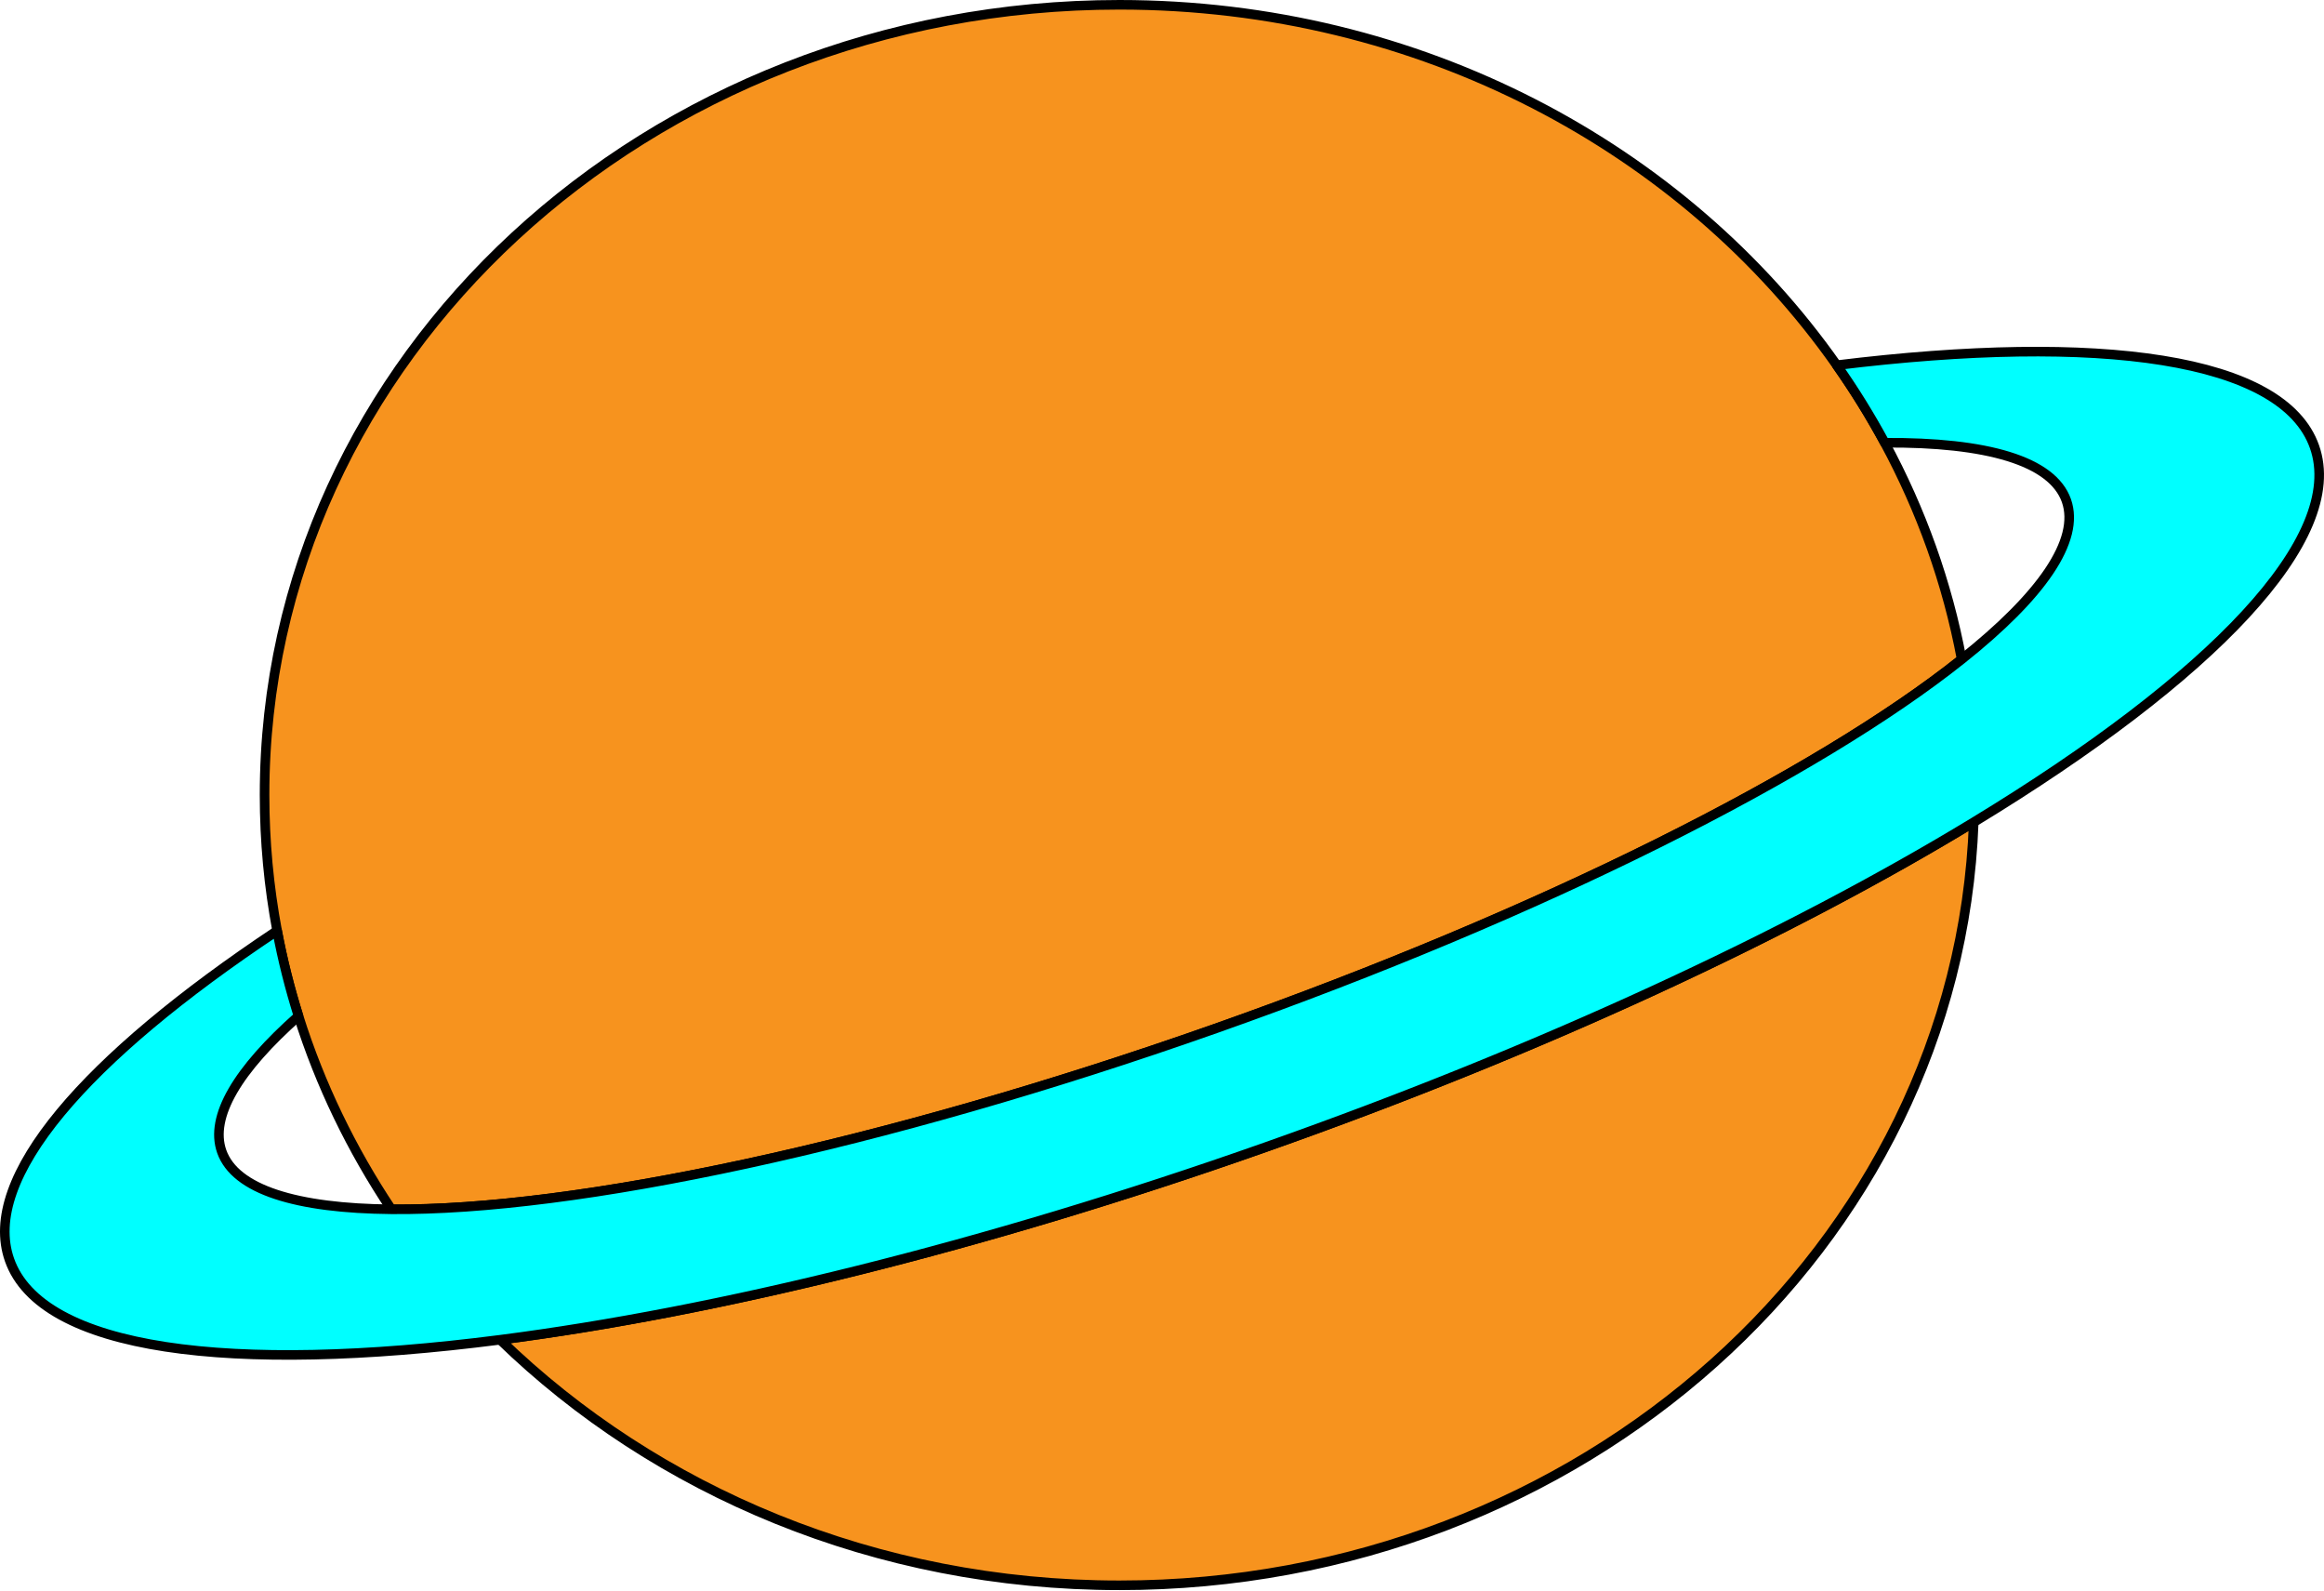
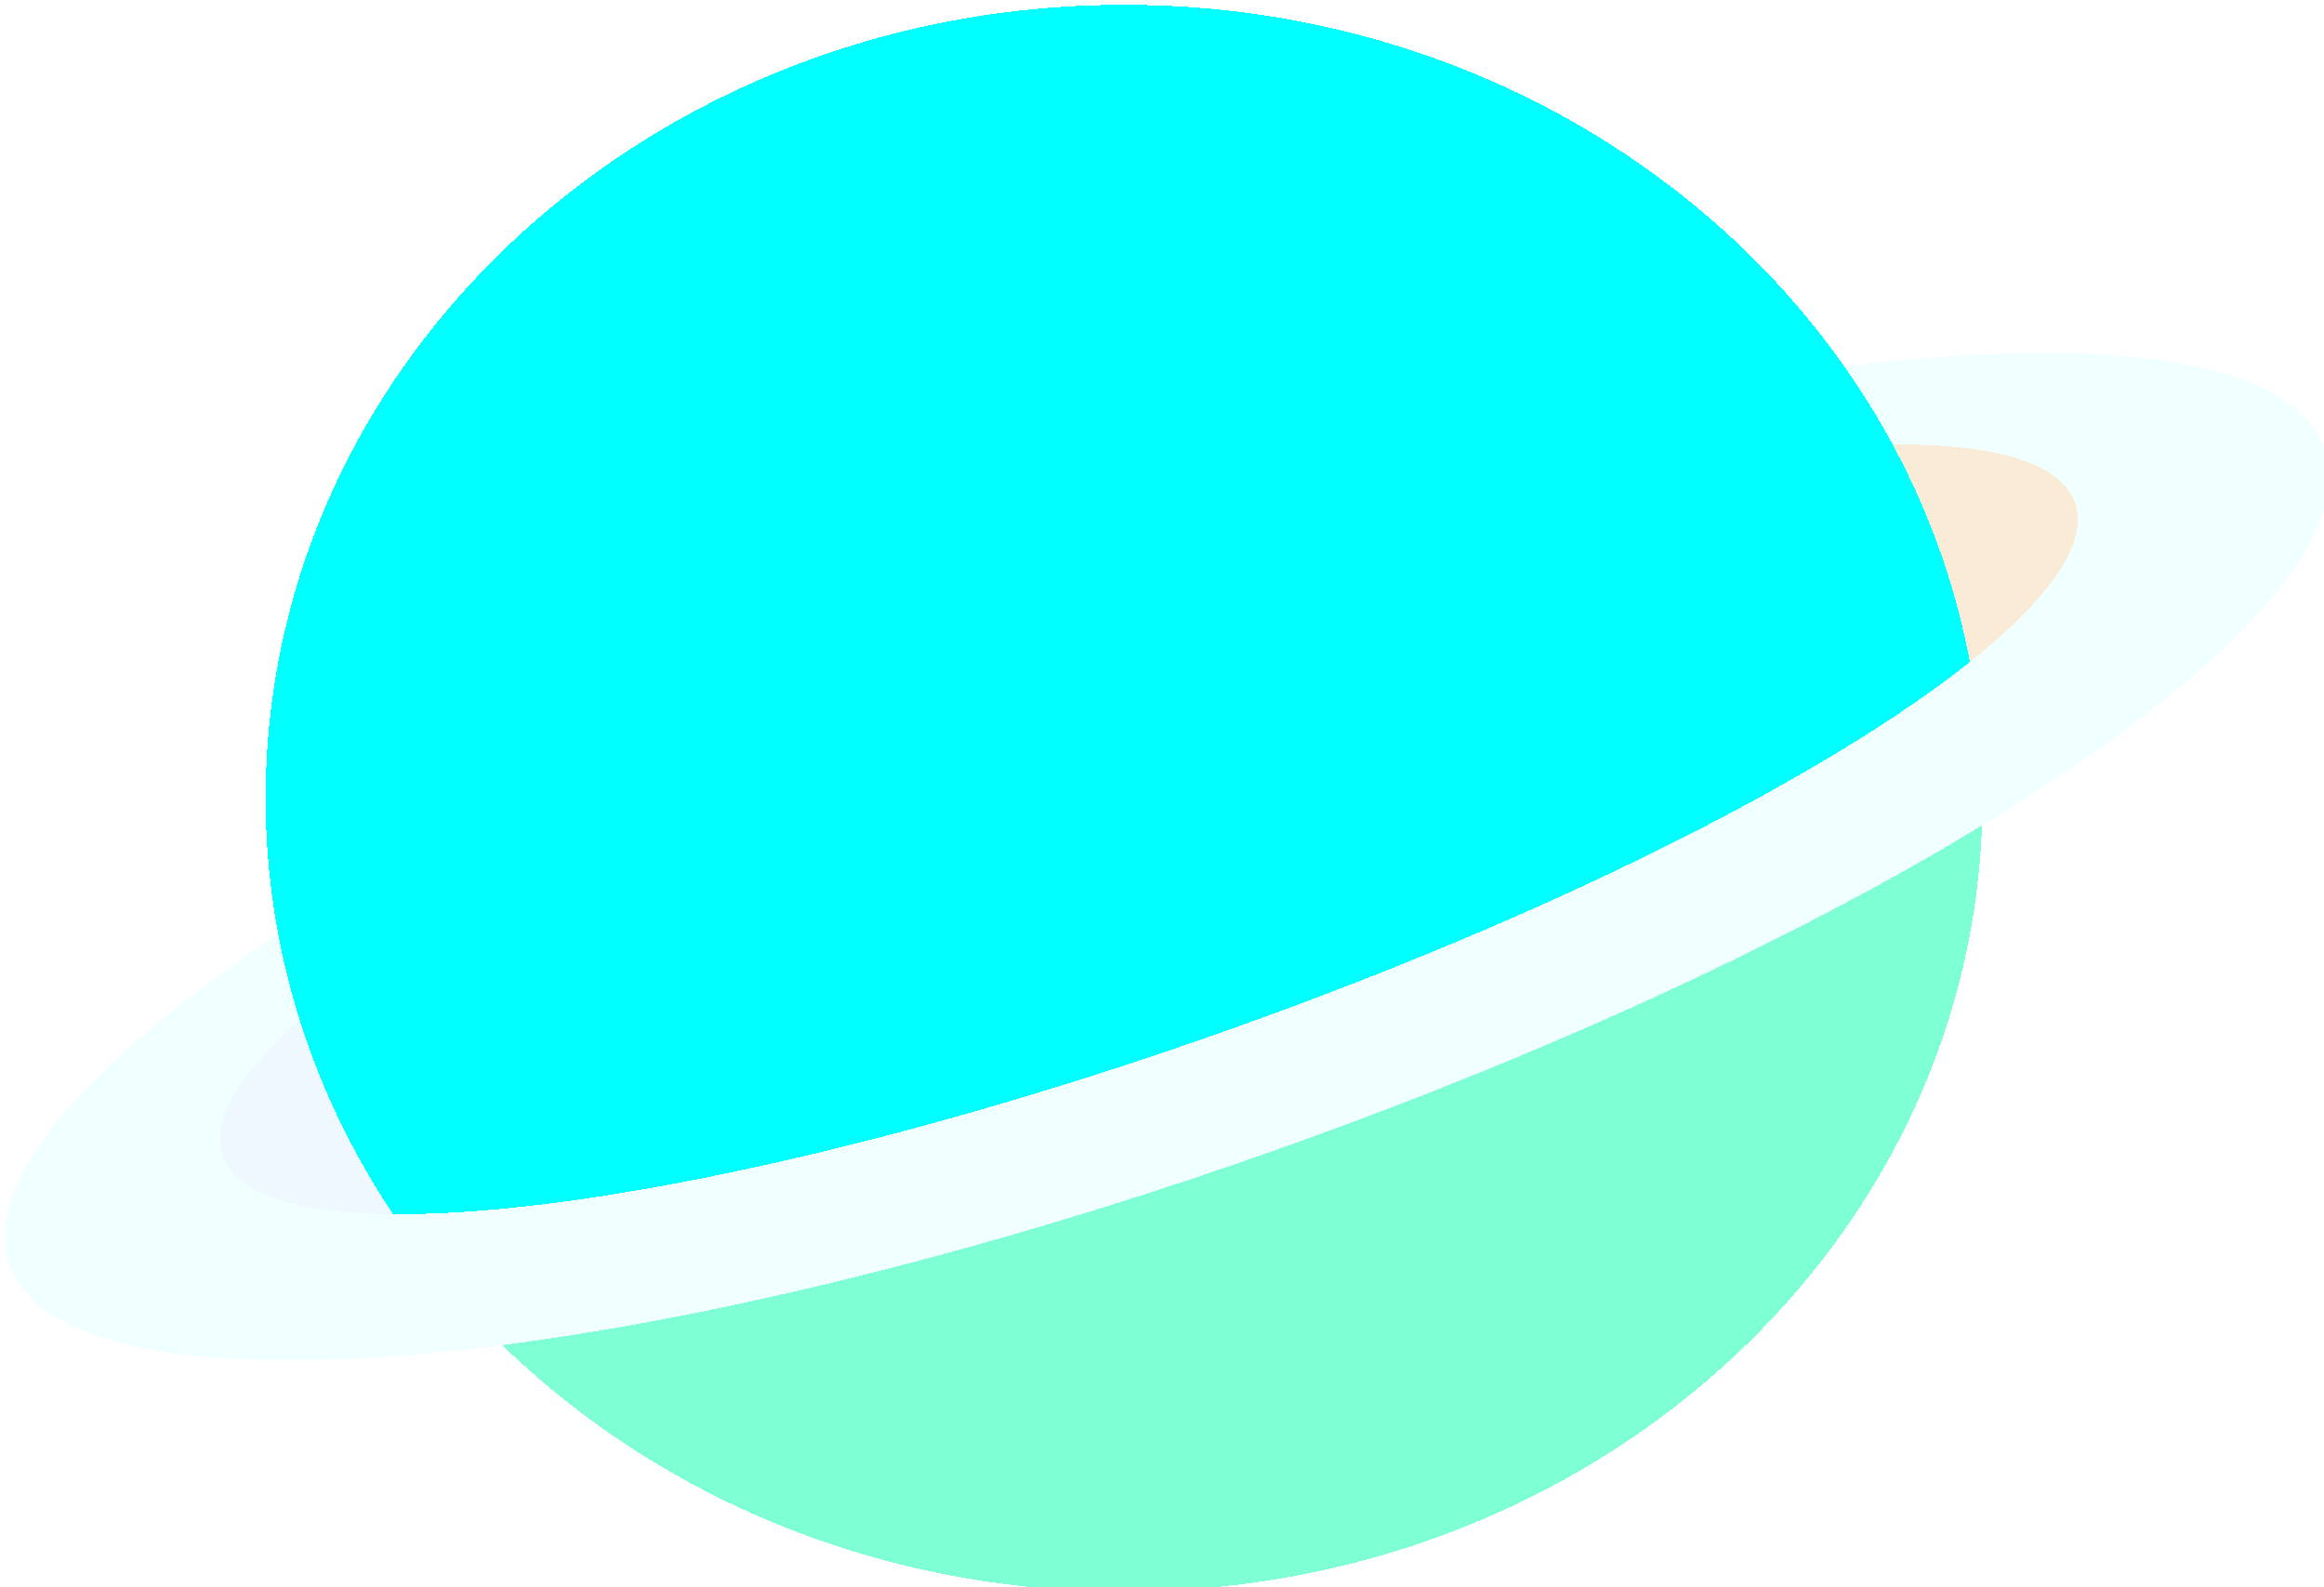
- <svg xmlns="http://www.w3.org/2000/svg" id="Layer_2" viewBox="0 0 242.466 165.85">
-   <defs>
-     <style>
-       .cls-1 {
-         fill: none;
-       }
- 
-       .cls-2 {
-         fill: aqua;
-       }
- 
-       .cls-2, .cls-3 {
-         stroke: #000;
-         stroke-linecap: round;
-         stroke-linejoin: round;
-       }
- 
-       .cls-3 {
-         fill: #f7931e;
-       }
-     </style>
-   </defs>
-   <g id="Layer_1-2" data-name="Layer_1">
-     <path class="cls-1" d="M40.832,126.13c-9.91-.09-16.29-2.04-17.7-6.03-1.28-3.64,1.7-8.53,8.01-14.12,2.26,7.17,5.54,13.93,9.69,20.15Z" />
-     <path class="cls-1" d="M204.662,68.77c-1.49-7.98-4.23-15.57-8.02-22.59,10.62-.07,17.48,1.88,18.95,6.04,1.46,4.16-2.64,9.96-10.93,16.55Z" />
-     <path class="cls-3" d="M204.662,68.77c-14.98,11.93-43.64,26.44-77.85,38.51-34.94,12.32-66.97,19.02-85.98,18.85-4.15-6.22-7.43-12.98-9.69-20.15-.91-2.9-1.66-5.87-2.23-8.9-.86-4.6-1.31-9.33-1.31-14.16C27.602,37.4,67.532.5,116.792.5c31.36,0,58.94,14.96,74.84,37.59,1.83,2.6,3.5,5.3,5.01,8.09,3.79,7.02,6.53,14.61,8.02,22.59Z" />
-     <path class="cls-3" d="M205.922,85.76c-1.62,44.21-40.9,79.59-89.13,79.59-25.43,0-48.37-9.84-64.61-25.61,22.48-2.89,50.41-9.7,79.86-20.09,28.98-10.22,54.65-22.21,73.88-33.89Z" />
-     <path class="cls-2" d="M205.922,85.76c-19.23,11.68-44.9,23.67-73.88,33.89-29.45,10.39-57.38,17.2-79.86,20.09-28.22,3.63-47.87,1.09-51.19-8.33-3-8.52,7.9-21.02,27.92-34.33.57,3.03,1.32,6,2.23,8.9-6.31,5.59-9.29,10.48-8.01,14.12,1.41,3.99,7.79,5.94,17.7,6.03,19.01.17,51.04-6.53,85.98-18.85,34.21-12.07,62.87-26.58,77.85-38.51,8.29-6.59,12.39-12.39,10.93-16.55-1.47-4.16-8.33-6.11-18.95-6.04-1.51-2.79-3.18-5.49-5.01-8.09,27.5-3.38,46.57-.77,49.84,8.5,3.37,9.54-10.73,24.09-35.55,39.17Z" />
+ <svg xmlns="http://www.w3.org/2000/svg" baseProfile="tiny" height="100%" shape-rendering="crispEdges" version="1.2" width="100%">
+   <defs />
+   <g>
+     <path d="M 40.832 126.13 L 39.297 126.1 L 37.822 126.04 L 36.407 125.948 L 35.056 125.824 L 33.768 125.669 L 32.545 125.483 L 31.388 125.264 L 30.299 125.014 L 29.279 124.731 L 28.328 124.416 L 27.449 124.068 L 26.642 123.688 L 25.909 123.275 L 25.251 122.829 L 24.67 122.35 L 24.166 121.838 L 23.741 121.292 L 23.396 120.713 L 23.132 120.1 L 22.95 119.445 L 22.856 118.764 L 22.847 118.059 L 22.924 117.33 L 23.084 116.578 L 23.328 115.803 L 23.653 115.006 L 24.058 114.188 L 24.543 113.349 L 25.106 112.491 L 25.746 111.613 L 26.462 110.717 L 27.253 109.802 L 28.118 108.871 L 29.055 107.923 L 30.063 106.959 L 31.142 105.98 L 31.472 107.001 L 31.815 108.017 L 32.173 109.027 L 32.543 110.032 L 32.928 111.03 L 33.325 112.022 L 33.736 113.009 L 34.161 113.989 L 34.598 114.962 L 35.048 115.93 L 35.511 116.891 L 35.987 117.846 L 36.476 118.794 L 36.978 119.735 L 37.491 120.669 L 38.018 121.597 L 38.556 122.518 L 39.107 123.432 L 39.67 124.338 L 40.245 125.238 L 40.832 126.13" fill="#F0F8FF" stroke="none" stroke-width="2" />
+     <path d="M 204.662 68.77 L 204.461 67.731 L 204.245 66.697 L 204.016 65.668 L 203.772 64.643 L 203.515 63.623 L 203.244 62.608 L 202.96 61.597 L 202.662 60.592 L 202.351 59.592 L 202.026 58.597 L 201.688 57.608 L 201.337 56.624 L 200.974 55.645 L 200.597 54.672 L 200.207 53.705 L 199.805 52.743 L 199.39 51.787 L 198.963 50.837 L 198.523 49.893 L 198.071 48.956 L 197.607 48.024 L 197.13 47.099 L 196.642 46.18 L 198.133 46.184 L 199.573 46.215 L 200.958 46.274 L 202.29 46.361 L 203.566 46.476 L 204.786 46.619 L 205.948 46.79 L 207.052 46.99 L 208.096 47.218 L 209.08 47.475 L 210.001 47.76 L 210.86 48.074 L 211.655 48.417 L 212.386 48.79 L 213.05 49.191 L 213.647 49.622 L 214.177 50.082 L 214.637 50.572 L 215.027 51.091 L 215.346 51.641 L 215.592 52.22 L 215.763 52.825 L 215.859 53.452 L 215.881 54.101 L 215.831 54.77 L 215.708 55.459 L 215.514 56.168 L 215.249 56.895 L 214.916 57.641 L 214.513 58.405 L 214.043 59.187 L 213.507 59.985 L 212.904 60.799 L 212.236 61.63 L 211.505 62.475 L 210.71 63.335 L 209.852 64.209 L 208.934 65.096 L 207.954 65.997 L 206.915 66.909 L 205.818 67.834 L 204.662 68.77 L 204.662 68.77" fill="#FAEBD7" stroke="none" stroke-width="2" />
+     <path d="M 204.662 68.77 L 204.134 69.187 L 203.595 69.606 L 203.045 70.028 L 202.484 70.451 L 201.912 70.876 L 201.33 71.303 L 200.737 71.732 L 200.133 72.162 L 199.519 72.594 L 198.894 73.028 L 198.259 73.464 L 197.614 73.901 L 196.959 74.34 L 196.294 74.78 L 195.618 75.221 L 194.933 75.664 L 194.238 76.108 L 193.533 76.554 L 192.818 77.001 L 192.094 77.449 L 191.36 77.898 L 190.616 78.348 L 189.863 78.799 L 189.101 79.252 L 188.33 79.705 L 187.549 80.159 L 186.759 80.614 L 185.961 81.07 L 185.153 81.526 L 184.336 81.984 L 183.511 82.442 L 182.677 82.9 L 181.834 83.359 L 180.983 83.819 L 180.123 84.279 L 179.255 84.74 L 178.378 85.201 L 177.493 85.662 L 176.6 86.124 L 175.699 86.586 L 174.79 87.048 L 173.873 87.51 L 172.948 87.973 L 172.016 88.435 L 171.075 88.897 L 170.127 89.36 L 169.171 89.822 L 168.208 90.284 L 167.237 90.746 L 166.259 91.208 L 165.274 91.669 L 164.282 92.131 L 163.282 92.591 L 162.276 93.052 L 161.262 93.512 L 160.242 93.971 L 159.215 94.43 L 158.181 94.888 L 157.14 95.346 L 156.093 95.802 L 155.04 96.259 L 153.98 96.714 L 152.913 97.168 L 151.84 97.622 L 150.762 98.075 L 149.677 98.526 L 148.586 98.977 L 147.489 99.427 L 146.386 99.875 L 145.277 100.322 L 144.163 100.768 L 143.043 101.213 L 141.917 101.656 L 140.786 102.099 L 139.65 102.539 L 138.508 102.978 L 137.361 103.416 L 136.208 103.852 L 135.051 104.287 L 133.888 104.72 L 132.721 105.151 L 131.549 105.58 L 130.372 106.008 L 129.19 106.434 L 128.003 106.858 L 126.812 107.28 L 125.608 107.703 L 124.407 108.121 L 123.208 108.534 L 122.012 108.944 L 120.819 109.348 L 119.628 109.748 L 118.44 110.144 L 117.255 110.535 L 116.073 110.922 L 114.894 111.304 L 113.719 111.681 L 112.547 112.054 L 111.378 112.422 L 110.213 112.786 L 109.051 113.145 L 107.893 113.499 L 106.739 113.849 L 105.588 114.194 L 104.442 114.535 L 103.3 114.87 L 102.161 115.201 L 101.028 115.528 L 99.898 115.85 L 98.773 116.167 L 97.652 116.479 L 96.536 116.786 L 95.425 117.089 L 94.318 117.387 L 93.216 117.68 L 92.12 117.969 L 91.028 118.252 L 89.942 118.531 L 88.86 118.805 L 87.785 119.075 L 86.714 119.339 L 85.649 119.598 L 84.59 119.853 L 83.536 120.103 L 82.489 120.348 L 81.447 120.588 L 80.411 120.823 L 79.381 121.053 L 78.358 121.278 L 77.34 121.498 L 76.329 121.714 L 75.325 121.924 L 74.327 122.129 L 73.336 122.33 L 72.351 122.525 L 71.373 122.715 L 70.402 122.901 L 69.438 123.081 L 68.482 123.256 L 67.532 123.426 L 66.59 123.591 L 65.655 123.752 L 64.727 123.906 L 63.808 124.056 L 62.895 124.201 L 61.991 124.341 L 61.094 124.475 L 60.205 124.604 L 59.325 124.729 L 58.452 124.847 L 57.588 124.961 L 56.731 125.07 L 55.884 125.173 L 55.044 125.271 L 54.214 125.364 L 53.392 125.452 L 52.578 125.534 L 51.774 125.612 L 50.979 125.684 L 50.192 125.75 L 49.415 125.812 L 48.647 125.868 L 47.888 125.918 L 47.138 125.964 L 46.399 126.004 L 45.668 126.038 L 44.948 126.068 L 44.237 126.091 L 43.536 126.11 L 42.845 126.123 L 42.164 126.131 L 41.493 126.133 L 40.832 126.13 L 40.245 125.238 L 39.67 124.338 L 39.107 123.432 L 38.556 122.518 L 38.018 121.597 L 37.491 120.669 L 36.978 119.735 L 36.476 118.794 L 35.987 117.846 L 35.511 116.891 L 35.048 115.93 L 34.598 114.962 L 34.161 113.989 L 33.736 113.009 L 33.325 112.022 L 32.928 111.03 L 32.543 110.032 L 32.173 109.027 L 31.815 108.017 L 31.472 107.001 L 31.142 105.98 L 30.808 104.889 L 30.49 103.792 L 30.187 102.688 L 29.899 101.579 L 29.628 100.463 L 29.373 99.341 L 29.134 98.213 L 28.912 97.08 L 28.721 96.016 L 28.544 94.948 L 28.383 93.875 L 28.236 92.798 L 28.104 91.716 L 27.987 90.631 L 27.886 89.541 L 27.799 88.447 L 27.729 87.349 L 27.673 86.247 L 27.634 85.142 L 27.61 84.033 L 27.602 82.92 L 27.607 81.998 L 27.624 81.079 L 27.651 80.163 L 27.689 79.249 L 27.738 78.337 L 27.797 77.428 L 27.867 76.522 L 27.947 75.618 L 28.038 74.718 L 28.139 73.82 L 28.251 72.925 L 28.373 72.033 L 28.506 71.144 L 28.648 70.257 L 28.801 69.375 L 28.963 68.495 L 29.136 67.618 L 29.319 66.745 L 29.512 65.875 L 29.714 65.008 L 29.926 64.145 L 30.148 63.285 L 30.38 62.429 L 30.622 61.576 L 30.873 60.727 L 31.133 59.881 L 31.403 59.039 L 31.682 58.201 L 31.971 57.367 L 32.269 56.537 L 32.576 55.711 L 32.893 54.888 L 33.218 54.07 L 33.553 53.256 L 33.897 52.446 L 34.249 51.64 L 34.611 50.838 L 34.981 50.041 L 35.36 49.248 L 35.748 48.459 L 36.145 47.675 L 36.55 46.895 L 36.963 46.12 L 37.386 45.35 L 37.816 44.584 L 38.255 43.823 L 38.703 43.067 L 39.158 42.315 L 39.622 41.569 L 40.094 40.827 L 40.574 40.09 L 41.063 39.358 L 41.559 38.632 L 42.063 37.91 L 42.575 37.194 L 43.095 36.483 L 43.622 35.777 L 44.158 35.077 L 44.7 34.382 L 45.251 33.692 L 45.809 33.008 L 46.375 32.33 L 46.948 31.657 L 47.528 30.99 L 48.116 30.328 L 48.711 29.672 L 49.313 29.022 L 49.922 28.378 L 50.538 27.74 L 51.162 27.108 L 51.792 26.482 L 52.429 25.862 L 53.074 25.248 L 53.724 24.64 L 54.382 24.038 L 55.047 23.443 L 55.718 22.854 L 56.395 22.272 L 57.079 21.696 L 57.77 21.126 L 58.467 20.563 L 59.17 20.007 L 59.88 19.457 L 60.596 18.914 L 61.318 18.378 L 62.046 17.848 L 62.78 17.325 L 63.52 16.81 L 64.267 16.301 L 65.019 15.799 L 65.777 15.304 L 66.54 14.817 L 67.31 14.337 L 68.085 13.863 L 68.866 13.398 L 69.652 12.939 L 70.444 12.488 L 71.241 12.044 L 72.043 11.608 L 72.851 11.179 L 73.665 10.758 L 74.483 10.345 L 75.307 9.939 L 76.135 9.541 L 76.969 9.151 L 77.808 8.769 L 78.652 8.394 L 79.5 8.028 L 80.354 7.669 L 81.212 7.319 L 82.075 6.977 L 82.942 6.643 L 83.814 6.317 L 84.691 5.999 L 85.572 5.69 L 86.457 5.389 L 87.347 5.097 L 88.242 4.813 L 89.14 4.538 L 90.043 4.271 L 90.949 4.013 L 91.86 3.763 L 92.775 3.522 L 93.694 3.29 L 94.617 3.067 L 95.544 2.853 L 96.474 2.648 L 97.408 2.452 L 98.346 2.265 L 99.288 2.087 L 100.233 1.918 L 101.182 1.758 L 102.134 1.608 L 103.089 1.467 L 104.048 1.335 L 105.01 1.213 L 105.976 1.1 L 106.944 0.997 L 107.916 0.903 L 108.891 0.819 L 109.868 0.745 L 110.849 0.68 L 111.833 0.625 L 112.819 0.58 L 113.808 0.545 L 114.8 0.52 L 115.795 0.505 L 116.792 0.5 L 117.848 0.506 L 118.9 0.523 L 119.95 0.551 L 120.997 0.59 L 122.04 0.64 L 123.081 0.702 L 124.118 0.774 L 125.151 0.857 L 126.182 0.951 L 127.208 1.056 L 128.232 1.172 L 129.251 1.298 L 130.267 1.435 L 131.28 1.582 L 132.288 1.74 L 133.293 1.908 L 134.294 2.087 L 135.29 2.275 L 136.283 2.474 L 137.271 2.684 L 138.256 2.903 L 139.235 3.132 L 140.211 3.371 L 141.182 3.621 L 142.149 3.88 L 143.111 4.148 L 144.069 4.427 L 145.022 4.715 L 145.97 5.013 L 146.913 5.32 L 147.852 5.637 L 148.785 5.963 L 149.714 6.299 L 150.637 6.643 L 151.556 6.997 L 152.469 7.361 L 153.376 7.733 L 154.279 8.114 L 155.176 8.505 L 156.067 8.904 L 156.953 9.312 L 157.834 9.729 L 158.708 10.154 L 159.577 10.588 L 160.44 11.031 L 161.298 11.483 L 162.149 11.942 L 162.994 12.411 L 163.833 12.887 L 164.666 13.372 L 165.493 13.865 L 166.313 14.367 L 167.127 14.876 L 167.935 15.394 L 168.736 15.919 L 169.531 16.452 L 170.319 16.994 L 171.1 17.543 L 171.875 18.099 L 172.642 18.664 L 173.403 19.236 L 174.157 19.815 L 174.904 20.402 L 175.643 20.997 L 176.376 21.599 L 177.101 22.208 L 177.819 22.824 L 178.53 23.448 L 179.233 24.079 L 179.929 24.716 L 180.617 25.361 L 181.297 26.013 L 181.97 26.671 L 182.635 27.336 L 183.292 28.008 L 183.942 28.687 L 184.583 29.372 L 185.216 30.064 L 185.841 30.763 L 186.458 31.468 L 187.067 32.179 L 187.667 32.896 L 188.259 33.62 L 188.843 34.35 L 189.418 35.086 L 189.985 35.828 L 190.542 36.576 L 191.092 37.33 L 191.632 38.09 L 192.311 39.07 L 192.975 40.059 L 193.623 41.057 L 194.257 42.064 L 194.876 43.08 L 195.48 44.105 L 196.068 45.138 L 196.642 46.18 L 197.13 47.099 L 197.607 48.024 L 198.071 48.956 L 198.523 49.893 L 198.963 50.837 L 199.39 51.787 L 199.805 52.743 L 200.207 53.705 L 200.597 54.672 L 200.974 55.645 L 201.337 56.624 L 201.688 57.608 L 202.026 58.597 L 202.351 59.592 L 202.662 60.592 L 202.96 61.597 L 203.244 62.608 L 203.515 63.623 L 203.772 64.643 L 204.016 65.668 L 204.245 66.697 L 204.461 67.731 L 204.662 68.77 L 204.662 68.77" fill="#00FFFF" stroke="none" stroke-width="2" />
+     <path d="M 205.922 85.76 L 205.883 86.68 L 205.833 87.597 L 205.772 88.511 L 205.7 89.423 L 205.618 90.332 L 205.525 91.238 L 205.422 92.142 L 205.308 93.042 L 205.184 93.939 L 205.049 94.834 L 204.904 95.725 L 204.749 96.613 L 204.584 97.498 L 204.408 98.38 L 204.222 99.258 L 204.027 100.133 L 203.821 101.005 L 203.605 101.873 L 203.38 102.738 L 203.145 103.599 L 202.9 104.456 L 202.645 105.31 L 202.38 106.16 L 202.107 107.006 L 201.823 107.849 L 201.53 108.687 L 201.228 109.522 L 200.916 110.352 L 200.596 111.179 L 200.265 112.001 L 199.926 112.82 L 199.578 113.634 L 199.22 114.444 L 198.854 115.249 L 198.479 116.05 L 198.094 116.847 L 197.701 117.639 L 197.299 118.427 L 196.889 119.21 L 196.47 119.989 L 196.042 120.762 L 195.606 121.532 L 195.161 122.296 L 194.708 123.055 L 194.246 123.81 L 193.776 124.559 L 193.298 125.304 L 192.812 126.043 L 192.318 126.778 L 191.815 127.507 L 191.305 128.231 L 190.786 128.95 L 190.26 129.663 L 189.726 130.371 L 189.184 131.074 L 188.634 131.771 L 188.077 132.462 L 187.512 133.148 L 186.939 133.828 L 186.359 134.503 L 185.772 135.172 L 185.177 135.835 L 184.575 136.492 L 183.965 137.143 L 183.349 137.788 L 182.725 138.428 L 182.094 139.061 L 181.456 139.688 L 180.812 140.309 L 180.16 140.923 L 179.501 141.532 L 178.836 142.134 L 178.164 142.729 L 177.485 143.318 L 176.799 143.901 L 176.107 144.477 L 175.409 145.047 L 174.704 145.61 L 173.992 146.166 L 173.274 146.715 L 172.55 147.257 L 171.82 147.793 L 171.084 148.322 L 170.341 148.843 L 169.593 149.358 L 168.838 149.866 L 168.078 150.366 L 167.311 150.859 L 166.539 151.345 L 165.761 151.824 L 164.977 152.296 L 164.188 152.759 L 163.393 153.216 L 162.593 153.665 L 161.787 154.106 L 160.975 154.54 L 160.159 154.966 L 159.337 155.384 L 158.509 155.795 L 157.677 156.198 L 156.839 156.593 L 155.997 156.979 L 155.149 157.358 L 154.297 157.729 L 153.439 158.092 L 152.577 158.447 L 151.71 158.793 L 150.838 159.131 L 149.961 159.461 L 149.08 159.782 L 148.195 160.095 L 147.304 160.4 L 146.41 160.696 L 145.511 160.983 L 144.607 161.262 L 143.7 161.532 L 142.788 161.794 L 141.872 162.046 L 140.952 162.29 L 140.028 162.525 L 139.1 162.75 L 138.168 162.967 L 137.233 163.175 L 136.293 163.374 L 135.35 163.563 L 134.403 163.743 L 133.452 163.914 L 132.498 164.076 L 131.54 164.228 L 130.579 164.371 L 129.614 164.504 L 128.646 164.628 L 127.675 164.742 L 126.701 164.847 L 125.723 164.942 L 124.743 165.027 L 123.759 165.102 L 122.772 165.168 L 121.782 165.223 L 120.79 165.269 L 119.794 165.304 L 118.796 165.33 L 117.795 165.345 L 116.792 165.35 L 115.734 165.344 L 114.679 165.327 L 113.627 165.299 L 112.577 165.26 L 111.532 165.209 L 110.489 165.147 L 109.449 165.075 L 108.413 164.991 L 107.381 164.896 L 106.352 164.791 L 105.326 164.675 L 104.304 164.548 L 103.286 164.411 L 102.271 164.263 L 101.261 164.104 L 100.254 163.935 L 99.251 163.756 L 98.252 163.566 L 97.257 163.366 L 96.267 163.156 L 95.281 162.936 L 94.299 162.705 L 93.321 162.465 L 92.348 162.215 L 91.379 161.955 L 90.415 161.685 L 89.456 161.405 L 88.501 161.116 L 87.551 160.816 L 86.606 160.508 L 85.666 160.19 L 84.73 159.862 L 83.8 159.525 L 82.875 159.179 L 81.955 158.823 L 81.041 158.459 L 80.131 158.085 L 79.228 157.702 L 78.329 157.31 L 77.436 156.909 L 76.549 156.5 L 75.667 156.081 L 74.791 155.654 L 73.921 155.218 L 73.057 154.773 L 72.198 154.32 L 71.346 153.859 L 70.499 153.389 L 69.659 152.91 L 68.825 152.423 L 67.997 151.928 L 67.176 151.425 L 66.361 150.914 L 65.552 150.395 L 64.75 149.867 L 63.955 149.332 L 63.166 148.789 L 62.384 148.238 L 61.609 147.679 L 60.841 147.113 L 60.079 146.539 L 59.325 145.957 L 58.578 145.368 L 57.838 144.772 L 57.105 144.168 L 56.379 143.557 L 55.661 142.938 L 54.95 142.313 L 54.247 141.68 L 53.551 141.04 L 52.863 140.394 L 52.182 139.74 L 53.017 139.631 L 53.857 139.519 L 54.702 139.403 L 55.552 139.283 L 56.406 139.16 L 57.266 139.033 L 58.13 138.903 L 58.998 138.769 L 59.872 138.632 L 60.75 138.491 L 61.632 138.347 L 62.519 138.199 L 63.411 138.047 L 64.306 137.892 L 65.207 137.733 L 66.111 137.571 L 67.02 137.406 L 67.933 137.236 L 68.85 137.064 L 69.771 136.887 L 70.697 136.708 L 71.626 136.524 L 72.56 136.338 L 73.497 136.148 L 74.439 135.954 L 75.384 135.757 L 76.333 135.556 L 77.286 135.352 L 78.243 135.144 L 79.203 134.933 L 80.167 134.718 L 81.134 134.5 L 82.106 134.279 L 83.08 134.054 L 84.058 133.825 L 85.04 133.594 L 86.025 133.358 L 87.013 133.119 L 88.005 132.877 L 89 132.632 L 89.998 132.383 L 90.999 132.13 L 92.003 131.874 L 93.011 131.615 L 94.021 131.352 L 95.035 131.086 L 96.051 130.816 L 97.07 130.543 L 98.092 130.267 L 99.117 129.987 L 100.145 129.704 L 101.175 129.417 L 102.208 129.127 L 103.244 128.834 L 104.283 128.537 L 105.323 128.237 L 106.367 127.934 L 107.413 127.627 L 108.461 127.317 L 109.511 127.003 L 110.564 126.686 L 111.62 126.366 L 112.677 126.043 L 113.737 125.716 L 114.798 125.385 L 115.862 125.052 L 116.928 124.715 L 117.996 124.375 L 119.066 124.031 L 120.138 123.684 L 121.211 123.334 L 122.287 122.98 L 123.364 122.623 L 124.443 122.263 L 125.524 121.9 L 126.607 121.533 L 127.691 121.163 L 128.776 120.79 L 129.863 120.413 L 130.952 120.033 L 132.042 119.65 L 133.127 119.266 L 134.209 118.88 L 135.288 118.493 L 136.364 118.104 L 137.436 117.714 L 138.505 117.322 L 139.571 116.928 L 140.634 116.533 L 141.693 116.137 L 142.748 115.739 L 143.8 115.339 L 144.849 114.939 L 145.894 114.536 L 146.936 114.133 L 147.974 113.728 L 149.008 113.322 L 150.038 112.915 L 151.065 112.506 L 152.088 112.097 L 153.107 111.686 L 154.123 111.273 L 155.134 110.86 L 156.142 110.446 L 157.146 110.03 L 158.146 109.614 L 159.141 109.196 L 160.133 108.777 L 161.12 108.358 L 162.104 107.937 L 163.083 107.515 L 164.058 107.093 L 165.029 106.67 L 165.995 106.245 L 166.958 105.82 L 167.915 105.394 L 168.869 104.967 L 169.818 104.54 L 170.763 104.111 L 171.703 103.682 L 172.638 103.253 L 173.569 102.822 L 174.496 102.391 L 175.417 101.959 L 176.334 101.527 L 177.247 101.094 L 178.154 100.66 L 179.057 100.226 L 179.955 99.792 L 180.848 99.357 L 181.736 98.921 L 182.62 98.485 L 183.498 98.049 L 184.371 97.612 L 185.24 97.175 L 186.103 96.737 L 186.961 96.3 L 187.814 95.861 L 188.661 95.423 L 189.504 94.984 L 190.341 94.546 L 191.173 94.107 L 191.999 93.667 L 192.82 93.228 L 193.636 92.789 L 194.447 92.349 L 195.251 91.909 L 196.051 91.47 L 196.844 91.03 L 197.632 90.59 L 198.415 90.15 L 199.192 89.711 L 199.963 89.271 L 200.728 88.832 L 201.488 88.392 L 202.242 87.953 L 202.99 87.514 L 203.732 87.075 L 204.468 86.637 L 205.198 86.198 L 205.922 85.76" fill="#7FFFD4" stroke="none" stroke-width="2" />
+     <path d="M 205.922 85.76 L 205.198 86.198 L 204.468 86.637 L 203.732 87.075 L 202.99 87.514 L 202.242 87.953 L 201.488 88.392 L 200.728 88.832 L 199.963 89.271 L 199.192 89.711 L 198.415 90.15 L 197.632 90.59 L 196.844 91.03 L 196.051 91.47 L 195.251 91.909 L 194.447 92.349 L 193.636 92.789 L 192.82 93.228 L 191.999 93.667 L 191.173 94.107 L 190.341 94.546 L 189.504 94.984 L 188.661 95.423 L 187.814 95.861 L 186.961 96.3 L 186.103 96.737 L 185.24 97.175 L 184.371 97.612 L 183.498 98.049 L 182.62 98.485 L 181.736 98.921 L 180.848 99.357 L 179.955 99.792 L 179.057 100.226 L 178.154 100.66 L 177.247 101.094 L 176.334 101.527 L 175.417 101.959 L 174.496 102.391 L 173.569 102.822 L 172.638 103.253 L 171.703 103.682 L 170.763 104.111 L 169.818 104.54 L 168.869 104.967 L 167.915 105.394 L 166.958 105.82 L 165.995 106.245 L 165.029 106.67 L 164.058 107.093 L 163.083 107.515 L 162.104 107.937 L 161.12 108.358 L 160.133 108.777 L 159.141 109.196 L 158.146 109.614 L 157.146 110.03 L 156.142 110.446 L 155.134 110.86 L 154.123 111.273 L 153.107 111.686 L 152.088 112.097 L 151.065 112.506 L 150.038 112.915 L 149.008 113.322 L 147.974 113.728 L 146.936 114.133 L 145.894 114.536 L 144.849 114.939 L 143.8 115.339 L 142.748 115.739 L 141.693 116.137 L 140.634 116.533 L 139.571 116.928 L 138.505 117.322 L 137.436 117.714 L 136.364 118.104 L 135.288 118.493 L 134.209 118.88 L 133.127 119.266 L 132.042 119.65 L 130.952 120.033 L 129.863 120.413 L 128.776 120.79 L 127.691 121.163 L 126.607 121.533 L 125.524 121.9 L 124.443 122.263 L 123.364 122.623 L 122.287 122.98 L 121.211 123.334 L 120.138 123.684 L 119.066 124.031 L 117.996 124.375 L 116.928 124.715 L 115.862 125.052 L 114.798 125.385 L 113.737 125.716 L 112.677 126.043 L 111.62 126.366 L 110.564 126.686 L 109.511 127.003 L 108.461 127.317 L 107.413 127.627 L 106.367 127.934 L 105.323 128.237 L 104.283 128.537 L 103.244 128.834 L 102.208 129.127 L 101.175 129.417 L 100.145 129.704 L 99.117 129.987 L 98.092 130.267 L 97.07 130.543 L 96.051 130.816 L 95.035 131.086 L 94.021 131.352 L 93.011 131.615 L 92.003 131.874 L 90.999 132.13 L 89.998 132.383 L 89 132.632 L 88.005 132.877 L 87.013 133.119 L 86.025 133.358 L 85.04 133.594 L 84.058 133.825 L 83.08 134.054 L 82.106 134.279 L 81.134 134.5 L 80.167 134.718 L 79.203 134.933 L 78.243 135.144 L 77.286 135.352 L 76.333 135.556 L 75.384 135.757 L 74.439 135.954 L 73.497 136.148 L 72.56 136.338 L 71.626 136.524 L 70.697 136.708 L 69.771 136.887 L 68.85 137.064 L 67.933 137.236 L 67.02 137.406 L 66.111 137.571 L 65.207 137.733 L 64.306 137.892 L 63.411 138.047 L 62.519 138.199 L 61.632 138.347 L 60.75 138.491 L 59.872 138.632 L 58.998 138.769 L 58.13 138.903 L 57.266 139.033 L 56.406 139.16 L 55.552 139.283 L 54.702 139.403 L 53.857 139.519 L 53.017 139.631 L 52.182 139.74 L 50.705 139.925 L 49.243 140.099 L 47.799 140.262 L 46.37 140.413 L 44.959 140.552 L 43.564 140.68 L 42.187 140.797 L 40.828 140.902 L 39.486 140.995 L 38.163 141.077 L 36.857 141.147 L 35.571 141.206 L 34.303 141.252 L 33.054 141.288 L 31.825 141.311 L 30.615 141.323 L 29.425 141.323 L 28.256 141.311 L 27.106 141.287 L 25.977 141.252 L 24.869 141.204 L 23.782 141.145 L 22.717 141.074 L 21.673 140.991 L 20.651 140.896 L 19.651 140.789 L 18.673 140.67 L 17.718 140.539 L 16.786 140.396 L 15.877 140.241 L 14.992 140.073 L 14.13 139.894 L 13.292 139.703 L 12.478 139.499 L 11.688 139.283 L 10.923 139.056 L 10.183 138.815 L 9.468 138.563 L 8.778 138.298 L 8.114 138.021 L 7.476 137.732 L 6.864 137.43 L 6.279 137.116 L 5.72 136.79 L 5.188 136.451 L 4.683 136.1 L 4.205 135.736 L 3.755 135.36 L 3.333 134.972 L 2.94 134.571 L 2.574 134.157 L 2.237 133.731 L 1.93 133.292 L 1.651 132.84 L 1.401 132.376 L 1.182 131.899 L 0.992 131.41 L 0.823 130.872 L 0.689 130.324 L 0.591 129.767 L 0.529 129.199 L 0.502 128.622 L 0.509 128.035 L 0.552 127.438 L 0.628 126.833 L 0.739 126.219 L 0.884 125.595 L 1.062 124.964 L 1.274 124.323 L 1.518 123.675 L 1.796 123.018 L 2.106 122.353 L 2.448 121.681 L 2.823 121.001 L 3.229 120.313 L 3.667 119.618 L 4.136 118.916 L 4.636 118.208 L 5.167 117.492 L 5.728 116.77 L 6.319 116.041 L 6.941 115.306 L 7.592 114.566 L 8.273 113.819 L 8.983 113.066 L 9.722 112.308 L 10.489 111.545 L 11.285 110.776 L 12.109 110.003 L 12.961 109.224 L 13.841 108.441 L 14.748 107.653 L 15.682 106.861 L 16.643 106.065 L 17.63 105.265 L 18.644 104.461 L 19.684 103.653 L 20.75 102.842 L 21.841 102.027 L 22.958 101.209 L 24.1 100.389 L 25.266 99.565 L 26.457 98.739 L 27.673 97.911 L 28.912 97.08 L 29.134 98.213 L 29.373 99.341 L 29.628 100.463 L 29.899 101.579 L 30.187 102.688 L 30.49 103.792 L 30.808 104.889 L 31.142 105.98 L 30.063 106.959 L 29.055 107.923 L 28.118 108.871 L 27.253 109.802 L 26.462 110.717 L 25.746 111.613 L 25.106 112.491 L 24.543 113.349 L 24.058 114.188 L 23.653 115.006 L 23.328 115.803 L 23.084 116.578 L 22.924 117.33 L 22.847 118.059 L 22.856 118.764 L 22.95 119.445 L 23.132 120.1 L 23.396 120.713 L 23.741 121.292 L 24.166 121.838 L 24.67 122.35 L 25.251 122.829 L 25.909 123.275 L 26.642 123.688 L 27.449 124.068 L 28.328 124.416 L 29.279 124.731 L 30.299 125.014 L 31.388 125.264 L 32.545 125.483 L 33.768 125.669 L 35.056 125.824 L 36.407 125.948 L 37.822 126.04 L 39.297 126.1 L 40.832 126.13 L 41.493 126.133 L 42.164 126.131 L 42.845 126.123 L 43.536 126.11 L 44.237 126.091 L 44.948 126.068 L 45.668 126.038 L 46.399 126.004 L 47.138 125.964 L 47.888 125.918 L 48.647 125.868 L 49.415 125.812 L 50.192 125.75 L 50.979 125.684 L 51.774 125.612 L 52.578 125.534 L 53.392 125.452 L 54.214 125.364 L 55.044 125.271 L 55.884 125.173 L 56.731 125.07 L 57.588 124.961 L 58.452 124.847 L 59.325 124.729 L 60.205 124.604 L 61.094 124.475 L 61.991 124.341 L 62.895 124.201 L 63.808 124.056 L 64.727 123.906 L 65.655 123.752 L 66.59 123.591 L 67.532 123.426 L 68.482 123.256 L 69.438 123.081 L 70.402 122.901 L 71.373 122.715 L 72.351 122.525 L 73.336 122.33 L 74.327 122.129 L 75.325 121.924 L 76.329 121.714 L 77.34 121.498 L 78.358 121.278 L 79.381 121.053 L 80.411 120.823 L 81.447 120.588 L 82.489 120.348 L 83.536 120.103 L 84.59 119.853 L 85.649 119.598 L 86.714 119.339 L 87.785 119.075 L 88.86 118.805 L 89.942 118.531 L 91.028 118.252 L 92.12 117.969 L 93.216 117.68 L 94.318 117.387 L 95.425 117.089 L 96.536 116.786 L 97.652 116.479 L 98.773 116.167 L 99.898 115.85 L 101.028 115.528 L 102.161 115.201 L 103.3 114.87 L 104.442 114.535 L 105.588 114.194 L 106.739 113.849 L 107.893 113.499 L 109.051 113.145 L 110.213 112.786 L 111.378 112.422 L 112.547 112.054 L 113.719 111.681 L 114.894 111.304 L 116.073 110.922 L 117.255 110.535 L 118.44 110.144 L 119.628 109.748 L 120.819 109.348 L 122.012 108.944 L 123.208 108.534 L 124.407 108.121 L 125.608 107.703 L 126.812 107.28 L 128.003 106.858 L 129.19 106.434 L 130.372 106.008 L 131.549 105.58 L 132.721 105.151 L 133.888 104.72 L 135.051 104.287 L 136.208 103.852 L 137.361 103.416 L 138.508 102.978 L 139.65 102.539 L 140.786 102.099 L 141.917 101.656 L 143.043 101.213 L 144.163 100.768 L 145.277 100.322 L 146.386 99.875 L 147.489 99.427 L 148.586 98.977 L 149.677 98.526 L 150.762 98.075 L 151.84 97.622 L 152.913 97.168 L 153.98 96.714 L 155.04 96.259 L 156.093 95.802 L 157.14 95.346 L 158.181 94.888 L 159.215 94.43 L 160.242 93.971 L 161.262 93.512 L 162.276 93.052 L 163.282 92.591 L 164.282 92.131 L 165.274 91.669 L 166.259 91.208 L 167.237 90.746 L 168.208 90.284 L 169.171 89.822 L 170.127 89.36 L 171.075 88.897 L 172.016 88.435 L 172.948 87.973 L 173.873 87.51 L 174.79 87.048 L 175.699 86.586 L 176.6 86.124 L 177.493 85.662 L 178.378 85.201 L 179.255 84.74 L 180.123 84.279 L 180.983 83.819 L 181.834 83.359 L 182.677 82.9 L 183.511 82.442 L 184.336 81.984 L 185.153 81.526 L 185.961 81.07 L 186.759 80.614 L 187.549 80.159 L 188.33 79.705 L 189.101 79.252 L 189.863 78.799 L 190.616 78.348 L 191.36 77.898 L 192.094 77.449 L 192.818 77.001 L 193.533 76.554 L 194.238 76.108 L 194.933 75.664 L 195.618 75.221 L 196.294 74.78 L 196.959 74.34 L 197.614 73.901 L 198.259 73.464 L 198.894 73.028 L 199.519 72.594 L 200.133 72.162 L 200.737 71.732 L 201.33 71.303 L 201.912 70.876 L 202.484 70.451 L 203.045 70.028 L 203.595 69.606 L 204.134 69.187 L 204.662 68.77 L 205.818 67.834 L 206.915 66.909 L 207.954 65.997 L 208.934 65.096 L 209.852 64.209 L 210.71 63.335 L 211.505 62.475 L 212.236 61.63 L 212.904 60.799 L 213.507 59.985 L 214.043 59.187 L 214.513 58.405 L 214.916 57.641 L 215.249 56.895 L 215.514 56.168 L 215.708 55.459 L 215.831 54.77 L 215.881 54.101 L 215.859 53.452 L 215.763 52.825 L 215.592 52.22 L 215.346 51.641 L 215.027 51.091 L 214.637 50.572 L 214.177 50.082 L 213.647 49.622 L 213.05 49.191 L 212.386 48.79 L 211.655 48.417 L 210.86 48.074 L 210.001 47.76 L 209.08 47.475 L 208.096 47.218 L 207.052 46.99 L 205.948 46.79 L 204.786 46.619 L 203.566 46.476 L 202.29 46.361 L 200.958 46.274 L 199.573 46.215 L 198.133 46.184 L 196.642 46.18 L 196.068 45.138 L 195.48 44.105 L 194.876 43.08 L 194.257 42.064 L 193.623 41.057 L 192.975 40.059 L 192.311 39.07 L 191.632 38.09 L 193.124 37.912 L 194.598 37.745 L 196.056 37.59 L 197.495 37.448 L 198.917 37.317 L 200.321 37.199 L 201.707 37.092 L 203.074 36.997 L 204.423 36.915 L 205.752 36.844 L 207.061 36.786 L 208.352 36.74 L 209.622 36.706 L 210.872 36.684 L 212.101 36.675 L 213.31 36.677 L 214.498 36.692 L 215.665 36.72 L 216.81 36.759 L 217.933 36.811 L 219.035 36.875 L 220.114 36.952 L 221.17 37.041 L 222.204 37.143 L 223.215 37.257 L 224.202 37.383 L 225.165 37.522 L 226.105 37.674 L 227.021 37.838 L 227.912 38.014 L 228.778 38.204 L 229.619 38.405 L 230.436 38.62 L 231.226 38.847 L 231.991 39.087 L 232.73 39.34 L 233.443 39.605 L 234.129 39.883 L 234.788 40.174 L 235.42 40.478 L 236.025 40.795 L 236.602 41.124 L 237.152 41.467 L 237.673 41.822 L 238.166 42.19 L 238.63 42.571 L 239.065 42.966 L 239.471 43.373 L 239.847 43.793 L 240.194 44.226 L 240.511 44.673 L 240.797 45.132 L 241.053 45.605 L 241.278 46.091 L 241.472 46.59 L 241.631 47.088 L 241.759 47.595 L 241.856 48.11 L 241.922 48.634 L 241.958 49.166 L 241.964 49.707 L 241.941 50.255 L 241.887 50.812 L 241.804 51.376 L 241.692 51.948 L 241.55 52.528 L 241.38 53.115 L 241.181 53.709 L 240.954 54.311 L 240.698 54.92 L 240.414 55.535 L 240.103 56.157 L 239.764 56.786 L 239.397 57.421 L 239.003 58.062 L 238.582 58.71 L 238.135 59.364 L 237.66 60.023 L 237.16 60.689 L 236.633 61.36 L 236.08 62.036 L 235.502 62.718 L 234.898 63.405 L 234.268 64.098 L 233.614 64.795 L 232.934 65.497 L 232.23 66.203 L 231.501 66.914 L 230.748 67.63 L 229.971 68.349 L 229.17 69.073 L 228.345 69.801 L 227.497 70.533 L 226.626 71.268 L 225.731 72.007 L 224.814 72.749 L 223.874 73.495 L 222.911 74.244 L 221.926 74.996 L 220.92 75.75 L 219.891 76.508 L 218.841 77.268 L 217.769 78.03 L 216.677 78.795 L 215.563 79.562 L 214.428 80.331 L 213.273 81.102 L 212.098 81.875 L 210.902 82.649 L 209.686 83.425 L 208.451 84.202 L 207.196 84.98 L 205.922 85.76 L 205.922 85.76" fill="#F0FFFF" stroke="none" stroke-width="2" />
  </g>
</svg>
